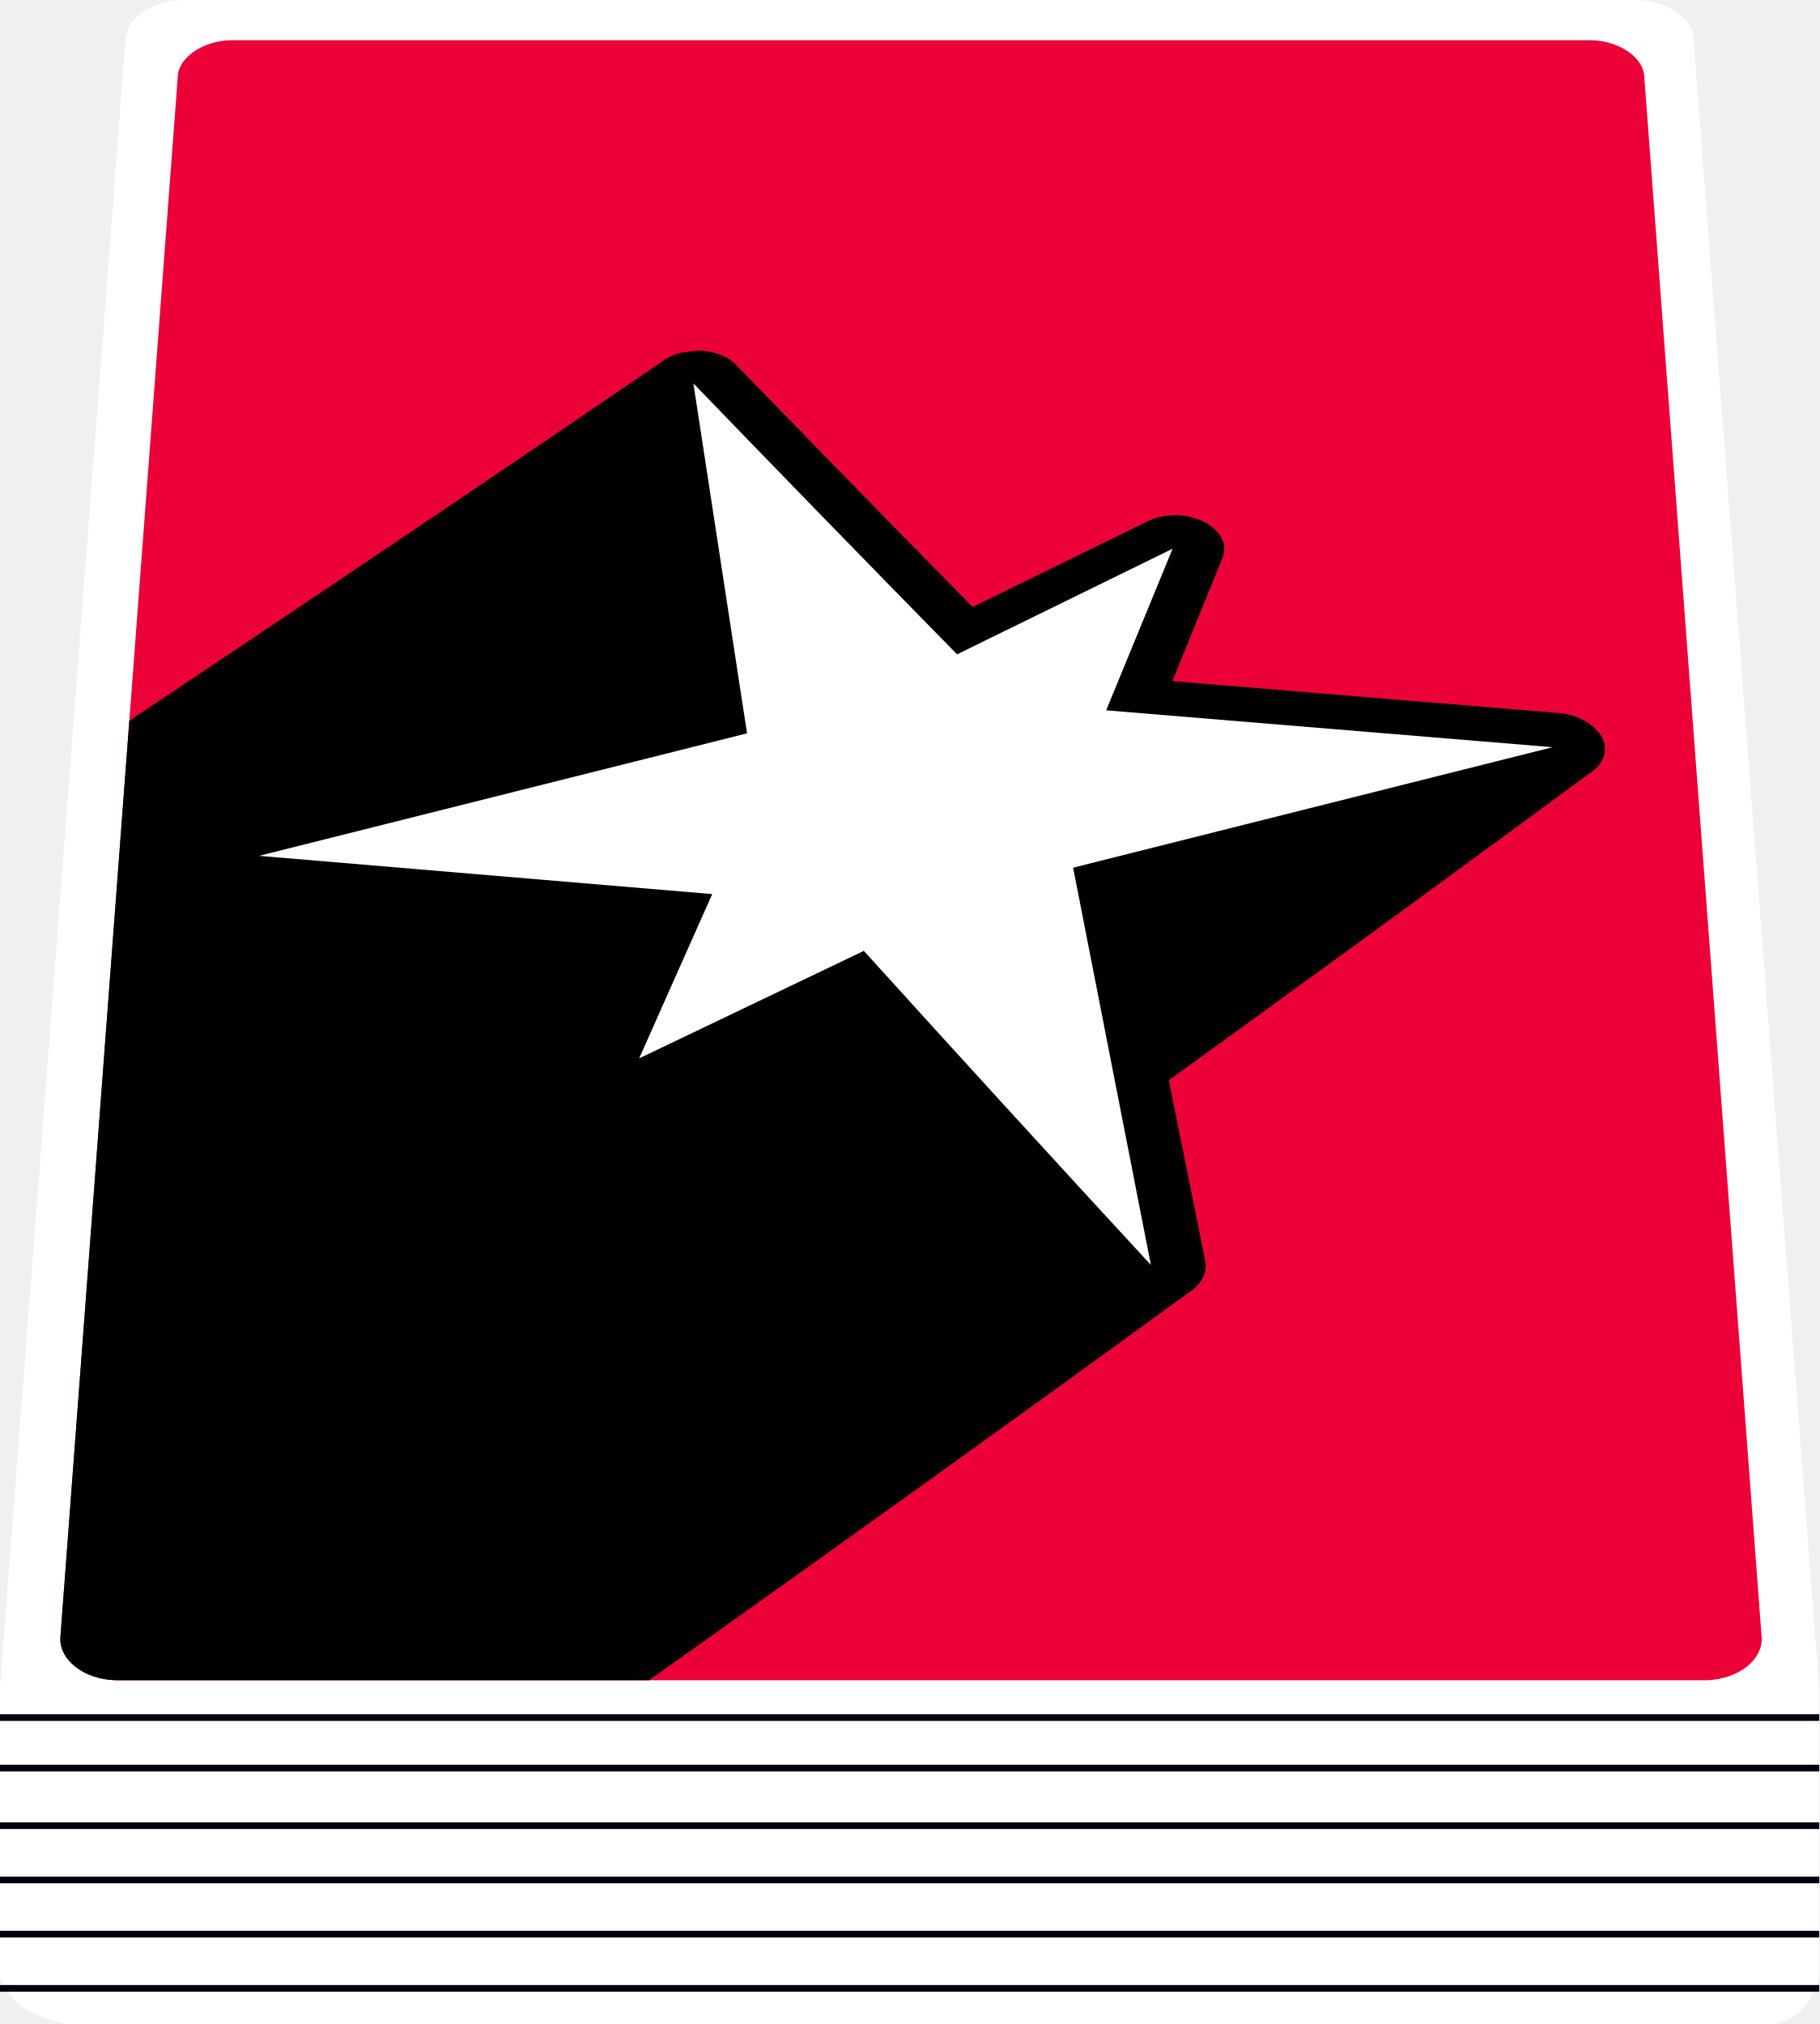
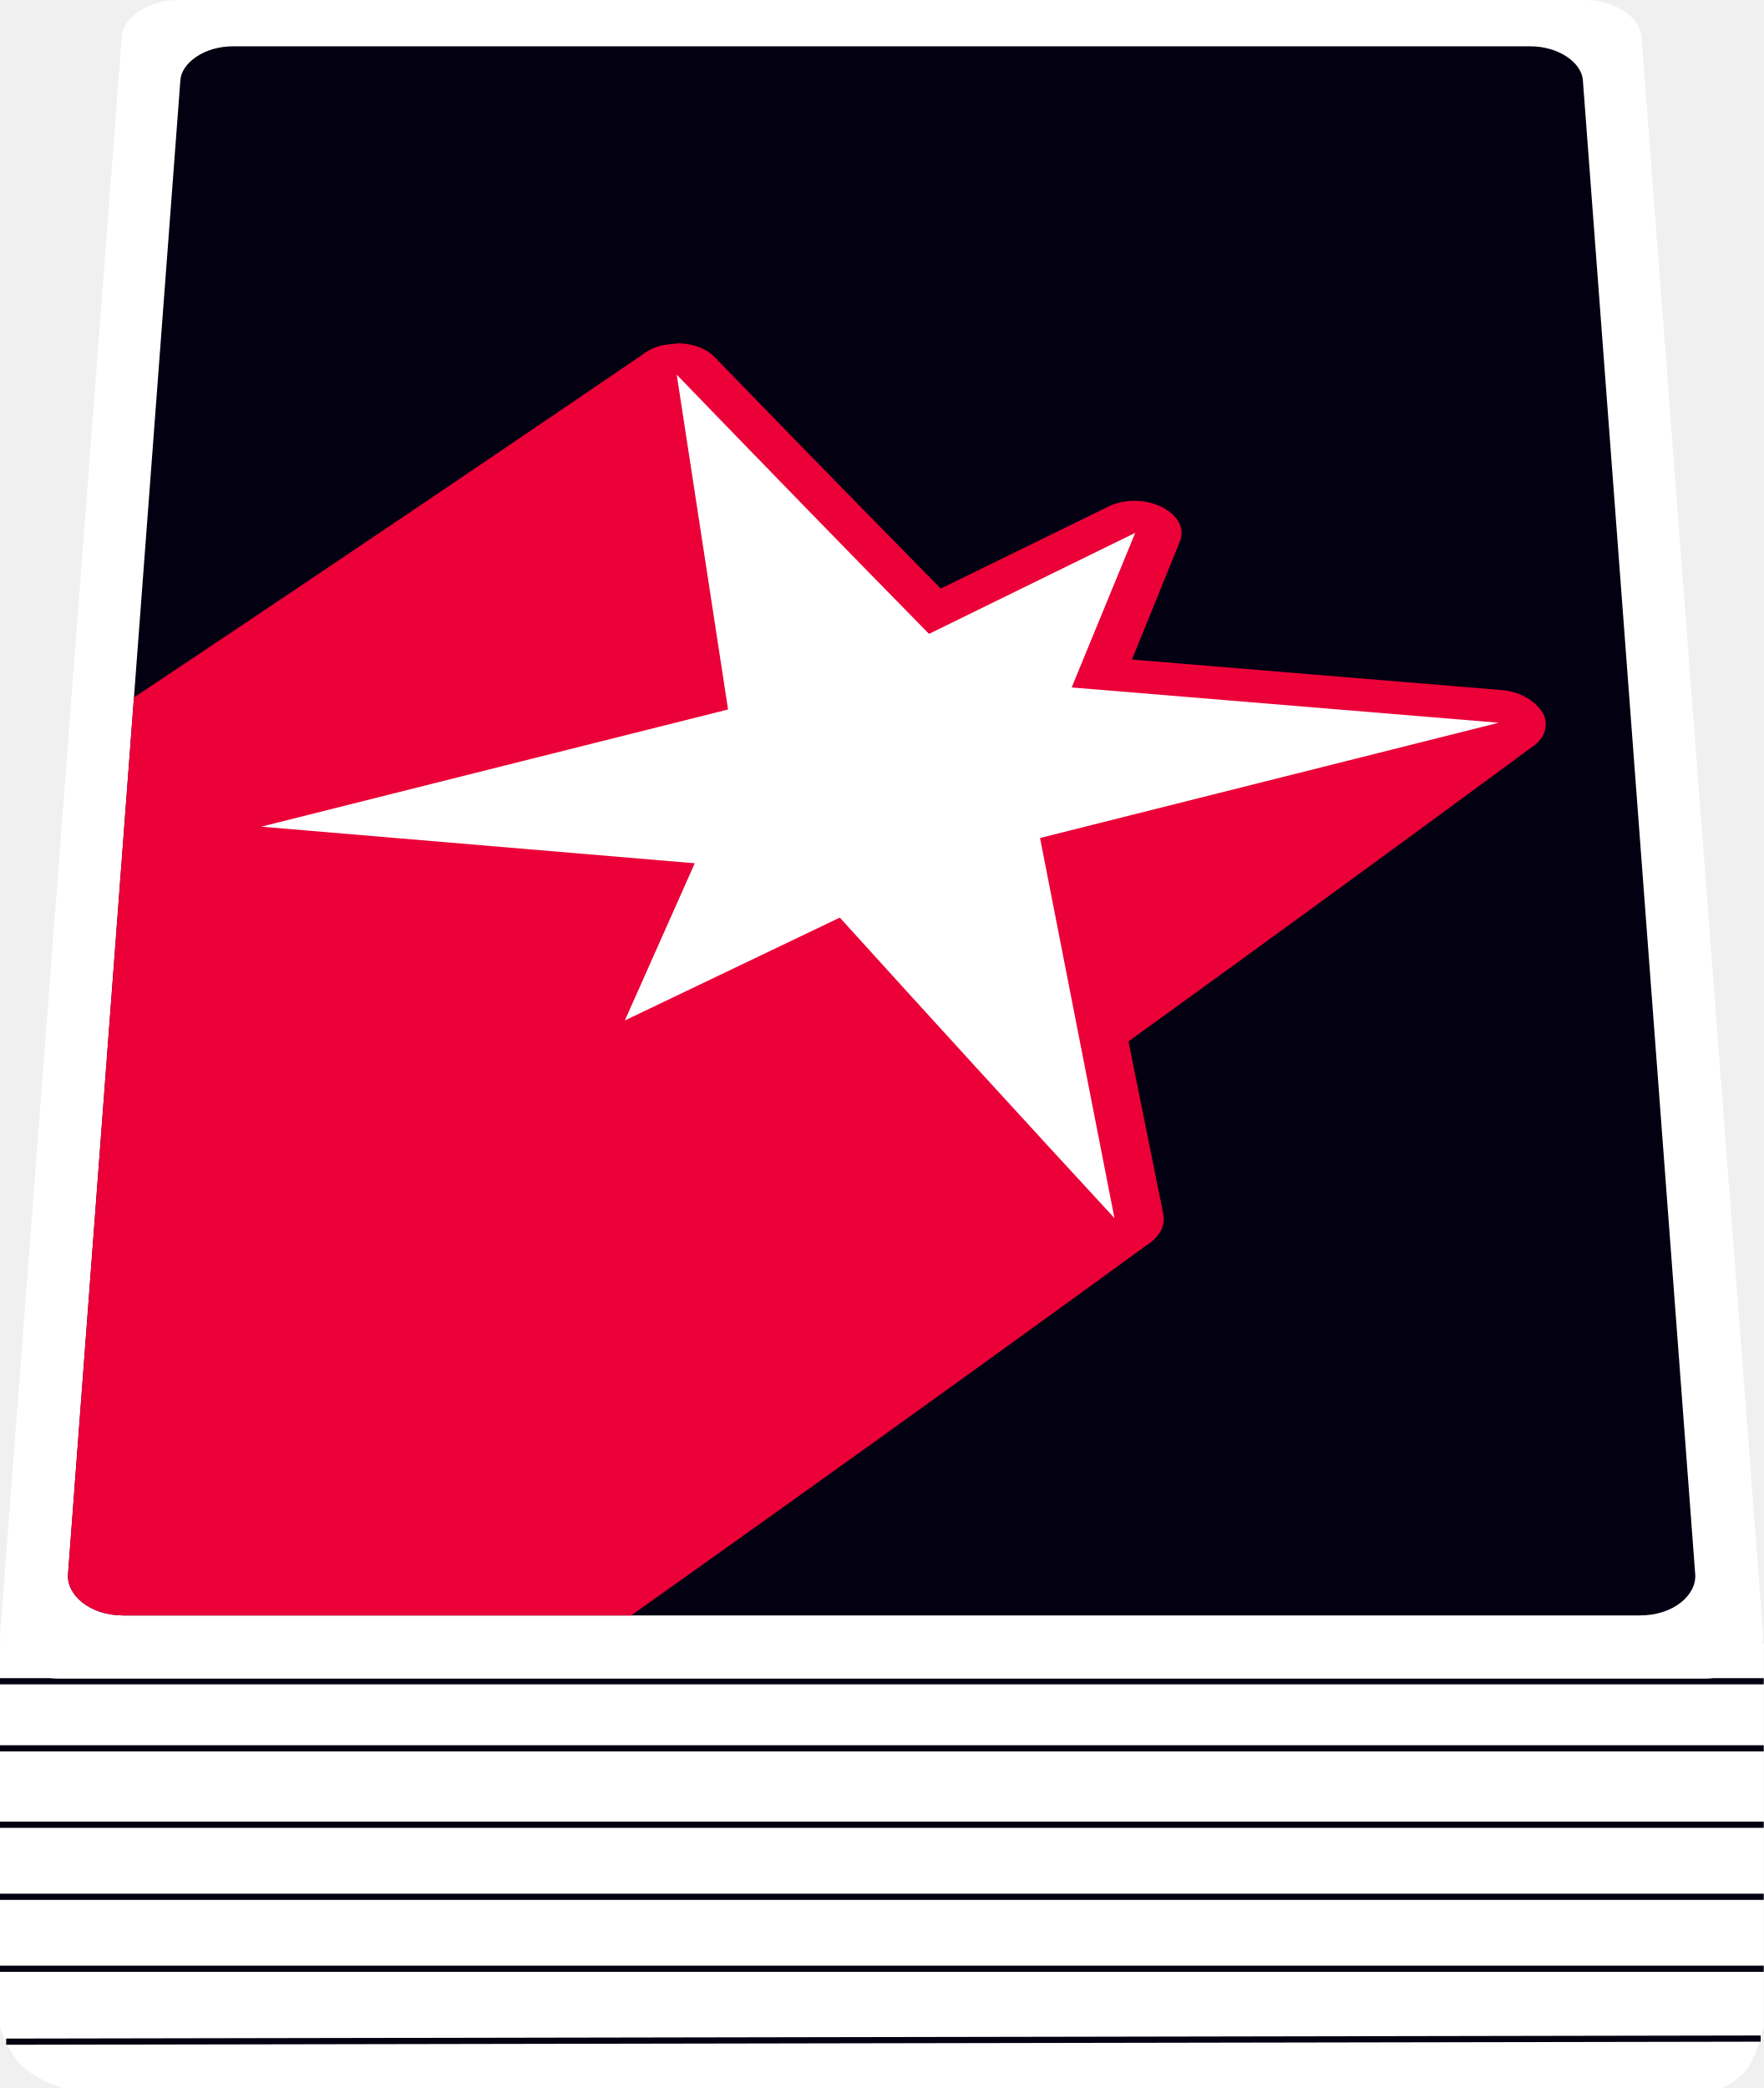
- <svg xmlns="http://www.w3.org/2000/svg" width="543" height="604" viewBox="0 0 543 604" fill="none">
-   <path fill-rule="evenodd" clip-rule="evenodd" d="M0.025 503.209C12.519 339.168 25.012 175.128 37.505 11.088C37.928 5.552 45.327 0 54.998 0H487.842C497.513 0 504.912 5.552 505.335 11.088C517.828 175.128 530.321 339.168 542.815 503.209C543.331 509.973 535.698 516.792 524.39 516.792H18.45C7.142 516.792 -0.491 509.973 0.025 503.209Z" fill="white" />
-   <path fill-rule="evenodd" clip-rule="evenodd" d="M18.023 488.557C29.709 333.204 41.394 177.853 53.079 22.5C53.474 17.258 60.395 12 69.44 12H474.285C483.331 12 490.251 17.258 490.646 22.5C502.332 177.853 514.017 333.204 525.703 488.557C526.185 494.963 519.045 501.42 508.469 501.42H35.256C24.68 501.42 17.541 494.963 18.023 488.557Z" fill="#EB0038" />
-   <path fill-rule="evenodd" clip-rule="evenodd" d="M18.023 488.556C24.878 397.394 31.733 306.232 38.588 215.071L38.787 214.957L40.499 213.818L42.235 212.659L43.934 211.52L45.773 210.294L47.456 209.176L49.211 208.003L50.896 206.873L54.36 204.558L56.184 203.339L57.833 202.236L59.658 201.015L61.332 199.902L63.077 198.733L64.753 197.609L66.558 196.399L68.253 195.269L69.967 194.121L71.648 192.99L73.463 191.774L75.126 190.664L76.861 189.501L78.527 188.381L80.323 187.175L82.007 186.051L83.71 184.908L85.382 183.781L87.187 182.57L88.84 181.465L90.566 180.306L92.22 179.19L93.95 178.023L95.721 176.838L97.375 175.731L99.036 174.609L100.829 173.403L102.473 172.301L104.186 171.149L105.834 170.035L107.551 168.874L109.312 167.694L110.957 166.592L112.608 165.473L114.392 164.273L116.027 163.176L119.393 160.895L121.141 159.722L122.785 158.619L124.459 157.49L126.101 156.376L127.873 155.179L129.499 154.088L131.192 152.943L132.806 151.849L134.583 150.647L136.217 149.549L137.883 148.423L139.514 147.315L141.277 146.123L142.893 145.034L144.577 143.896L146.179 142.805L147.947 141.609L149.515 140.547L151.266 139.363L152.849 138.29L154.587 137.111L156.216 136.012L157.881 134.885L159.473 133.8L161.231 132.607L162.845 131.519L164.494 130.4L166.103 129.302L167.832 128.128L169.452 127.034L171.107 125.911L172.689 124.829L174.438 123.643L176.043 122.558L177.68 121.444L179.28 120.351L180.999 119.181L182.611 118.091L184.254 116.974L185.83 115.896L187.567 114.714L189.149 113.641L190.744 112.55L192.421 111.403L194.05 110.295L195.72 109.162L197.325 108.072C199.018 106.721 201.069 105.806 203.153 105.266L208.117 104.643C209.1 104.643 215.528 104.643 219.659 108.887C254.692 145.025 284.569 175.379 290.237 181.137C307.672 172.605 325.106 164.072 342.542 155.539C345.036 154.312 347.897 153.754 350.661 153.754C351.355 153.754 355.305 153.754 359.121 155.658C360.004 156.099 367.476 159.833 364.733 166.648C359.778 178.854 354.824 191.06 349.869 203.266C388.368 206.444 426.866 209.622 465.366 212.8C472.228 213.36 477.83 217.798 478.747 221.839C479.979 227.273 474.95 230.399 474.268 230.823L471.071 233.169L469.477 234.341L467.93 235.485L466.303 236.688L464.648 237.902L463.155 239L461.501 240.223L459.895 241.402L458.257 242.602L456.735 243.72L455.1 244.927L453.48 246.118L451.822 247.329L450.32 248.432L448.656 249.66L447.041 250.844L445.391 252.048L443.861 253.171L442.216 254.383L440.585 255.579L438.919 256.795L437.407 257.902L435.734 259.135L434.107 260.323L432.448 261.533L430.909 262.661L429.198 263.911L427.652 265.044L424.415 267.41L422.731 268.648L421.108 269.833L419.415 271.064L417.877 272.186L416.212 273.409L414.56 274.614L412.872 275.84L411.343 276.955L409.647 278.198L408.016 279.389L406.313 280.625L404.764 281.753L403.088 282.98L401.428 284.189L398.134 286.575L394.843 288.983L393.13 290.224L391.571 291.357L389.885 292.588L388.159 293.837L386.56 294.995L384.947 296.173L383.242 297.415L381.588 298.615L379.867 299.862L378.298 300.999L376.602 302.235L374.865 303.488L373.257 304.651L371.633 305.834L369.918 307.082L368.256 308.286L366.52 309.538L364.943 310.679L363.237 311.92L361.545 313.146L359.829 314.381L358.237 315.534L356.51 316.786L354.838 317.996L353.094 319.252L351.507 320.398L349.788 321.644L348.789 322.416L359.622 376.126C360.813 382.011 355.317 385.397 354.57 385.856L351.117 388.357L349.395 389.607L345.967 392.108L344.178 393.402L342.566 394.572L340.779 395.875L339.044 397.133L337.274 398.412L335.633 399.603L333.865 400.891L332.115 402.159L330.325 403.45L328.703 404.625L326.905 405.933L325.159 407.195L323.378 408.479L321.725 409.676L319.948 410.968L318.186 412.242L316.386 413.537L314.754 414.718L312.945 416.032L311.189 417.299L309.397 418.587L307.734 419.788L305.886 421.122L304.215 422.329L300.719 424.85L298.899 426.169L297.146 427.432L295.318 428.744L293.655 429.941L291.857 431.243L290.072 432.527L288.249 433.833L286.596 435.022L284.766 436.347L283.003 437.614L281.164 438.932L279.491 440.133L277.679 441.44L275.886 442.729L274.051 444.041L272.33 445.272L270.589 446.527L268.772 447.837L266.922 449.16L265.237 450.367L263.416 451.679L261.551 453.009L259.825 454.243L258.081 455.497L256.239 456.82L254.453 458.101L252.592 459.427L250.898 460.639L249.065 461.956L247.188 463.292L245.451 464.531L241.843 467.12L240.047 468.403L238.173 469.736L236.469 470.953L234.625 472.275L232.797 473.579L230.944 474.896L229.223 476.125L227.358 477.459L225.551 478.747L223.666 480.085L221.952 481.307L220.095 482.633L218.258 483.944L216.392 485.265L214.661 486.499L212.784 487.838L210.967 489.132L209.07 490.475L207.344 491.701L203.671 494.31L201.752 495.674L200.01 496.913L198.122 498.258L196.292 499.556L194.385 500.905L193.722 501.419H35.251C24.678 501.419 17.541 494.961 18.023 488.556Z" fill="black" />
-   <path d="M320.235 258.933C327.97 298.453 335.705 337.973 343.442 377.494C315.424 347.135 284.579 313.37 257.787 283.755C235.436 294.451 213.085 305.148 190.734 315.844C198.002 299.5 205.269 283.156 212.537 266.812C167.461 263.008 122.386 259.204 77.311 255.399C125.85 243.214 174.388 231.028 222.928 218.843C217.591 184.032 212.254 149.222 206.917 114.411C231.496 139.885 260.12 169.302 285.605 195.265C307.046 184.758 328.487 174.251 349.928 163.744C343.319 179.819 336.71 195.895 330.101 211.972C374.501 215.64 418.899 219.31 463.299 222.98C415.611 234.964 367.922 246.948 320.235 258.933Z" fill="white" />
-   <path d="M542.9 504H0V590.364C3.555 597.679 7.477 601.036 19.161 604H530.126C537.685 601.431 540.016 598.122 542.9 590.364V504Z" fill="white" />
-   <path d="M542.9 512.55H0" stroke="#020011" stroke-width="2" />
-   <path d="M542.9 527.633H0" stroke="#020011" stroke-width="2" />
-   <path d="M542.9 544.814H0" stroke="#020011" stroke-width="2" />
-   <path d="M542.9 561.009H0" stroke="#020011" stroke-width="2" />
-   <path d="M542.9 577.19H0" stroke="#020011" stroke-width="2" />
-   <path d="M542.9 593.37H0" stroke="#020011" stroke-width="2" />
+ <svg xmlns="http://www.w3.org/2000/svg" width="571" height="676" viewBox="0 0 571 676" fill="none">
+   <path d="M571 532H0V656.364C3.739 666.898 7.864 671.732 20.153 676H557.565C565.515 672.3 567.967 667.536 571 656.364V532Z" fill="white" />
+   <path d="M571 544.311H0" stroke="#020011" stroke-width="2" />
+   <path d="M571 566.031H0" stroke="#020011" stroke-width="2" />
+   <path d="M571 590.771H0" stroke="#020011" stroke-width="2" />
+   <path d="M571 614.093H0" stroke="#020011" stroke-width="2" />
+   <path d="M571 637.394H0" stroke="#020011" stroke-width="2" />
+   <path d="M570 660L2 661" stroke="#020011" stroke-width="2" />
+   <path fill-rule="evenodd" clip-rule="evenodd" d="M0.026 529.165C13.165 356.663 26.302 184.162 39.44 11.659C39.884 5.839 47.665 0 57.835 0H513.005C523.175 0 530.956 5.839 531.4 11.659C544.538 184.162 557.675 356.663 570.814 529.165C571.356 536.278 563.329 543.448 551.439 543.448H19.401C7.511 543.448 -0.516 536.278 0.026 529.165Z" fill="white" />
+   <path fill-rule="evenodd" clip-rule="evenodd" d="M22.024 509.648C34.15 348.398 46.275 187.149 58.4 25.899C58.81 20.458 65.991 15 75.377 15H495.463C504.849 15 512.03 20.458 512.44 25.899C524.565 187.149 536.69 348.398 548.816 509.648C549.316 516.297 541.908 523 530.934 523H39.906C28.932 523 21.524 516.297 22.024 509.648Z" fill="#020011" />
+   <path fill-rule="evenodd" clip-rule="evenodd" d="M22.024 509.648C29.139 415.026 36.255 320.403 43.37 225.781L43.576 225.663L45.353 224.481L47.155 223.278L48.919 222.095L50.827 220.823L52.574 219.662L54.396 218.445L56.145 217.272L59.74 214.869L61.634 213.604L63.345 212.459L65.24 211.192L66.977 210.036L68.788 208.823L70.528 207.656L72.402 206.4L74.161 205.228L75.94 204.036L77.685 202.862L79.569 201.6L81.295 200.448L83.096 199.241L84.825 198.078L86.689 196.826L88.437 195.66L90.205 194.473L91.94 193.303L93.814 192.046L95.529 190.899L97.321 189.697L99.038 188.538L100.833 187.327L102.672 186.097L104.388 184.948L106.112 183.783L107.974 182.531L109.68 181.388L111.458 180.192L113.169 179.036L114.951 177.831L116.779 176.606L118.486 175.462L120.2 174.3L122.051 173.055L123.748 171.916L127.242 169.549L129.057 168.331L130.763 167.186L132.501 166.014L134.205 164.858L136.044 163.616L137.732 162.483L139.489 161.295L141.164 160.159L143.009 158.912L144.705 157.772L146.434 156.603L148.127 155.453L149.957 154.216L151.634 153.086L153.382 151.904L155.045 150.772L156.88 149.53L158.508 148.428L160.325 147.199L161.968 146.086L163.772 144.862L165.463 143.721L167.191 142.551L168.844 141.425L170.668 140.187L172.344 139.057L174.055 137.896L175.725 136.756L177.52 135.538L179.202 134.402L180.919 133.237L182.562 132.114L184.377 130.882L186.043 129.756L187.742 128.6L189.403 127.465L191.187 126.251L192.86 125.12L194.566 123.96L196.201 122.841L198.004 121.615L199.646 120.501L201.302 119.368L203.043 118.178L204.733 117.028L206.467 115.852L208.133 114.72C209.89 113.318 212.019 112.368 214.182 111.808L219.334 111.161C220.355 111.161 227.027 111.161 231.315 115.566C267.677 153.076 298.689 184.582 304.572 190.559C322.669 181.703 340.765 172.846 358.862 163.989C361.451 162.716 364.421 162.137 367.29 162.137C368.01 162.137 372.11 162.137 376.071 164.113C376.987 164.571 384.743 168.446 381.896 175.52C376.753 188.189 371.611 200.859 366.468 213.528C406.428 216.827 446.388 220.125 486.349 223.424C493.472 224.005 499.286 228.612 500.238 232.806C501.517 238.446 496.297 241.691 495.589 242.131L492.271 244.566L490.616 245.783L489.01 246.97L487.322 248.219L485.604 249.479L484.054 250.619L482.337 251.888L480.67 253.112L478.97 254.357L477.391 255.518L475.693 256.771L474.012 258.007L472.291 259.264L470.732 260.409L469.005 261.683L467.328 262.912L465.616 264.162L464.028 265.328L462.32 266.586L460.627 267.827L458.898 269.089L457.329 270.238L455.592 271.518L453.904 272.751L452.182 274.007L450.584 275.178L448.808 276.475L447.203 277.651L443.844 280.107L442.096 281.392L440.411 282.622L438.654 283.9L437.057 285.065L435.329 286.334L433.614 287.585L431.862 288.857L430.275 290.015L428.515 291.305L426.822 292.541L425.054 293.824L423.447 294.995L421.707 296.268L419.984 297.523L416.565 300L413.149 302.499L411.371 303.787L409.753 304.963L408.003 306.241L406.211 307.537L404.552 308.739L402.877 309.962L401.108 311.251L399.391 312.497L397.604 313.791L395.976 314.971L394.215 316.254L392.413 317.555L390.743 318.762L389.058 319.99L387.278 321.285L385.553 322.535L383.751 323.834L382.114 325.019L380.343 326.307L378.587 327.579L376.806 328.861L375.153 330.058L373.361 331.358L371.625 332.614L369.815 333.917L368.168 335.107L366.384 336.4L365.347 337.201L376.591 392.95C377.827 399.059 372.122 402.573 371.347 403.05L367.763 405.646L365.976 406.943L362.418 409.539L360.561 410.882L358.887 412.097L357.033 413.449L355.232 414.755L353.395 416.082L351.691 417.319L349.856 418.655L348.04 419.972L346.182 421.312L344.498 422.531L342.632 423.889L340.82 425.199L338.971 426.532L337.255 427.774L335.411 429.115L333.582 430.437L331.714 431.782L330.02 433.007L328.142 434.371L326.319 435.686L324.459 437.023L322.733 438.27L320.815 439.654L319.081 440.907L315.452 443.524L313.563 444.893L311.743 446.204L309.846 447.566L308.12 448.808L306.253 450.16L304.401 451.492L302.508 452.848L300.793 454.082L298.893 455.457L297.063 456.773L295.154 458.141L293.418 459.387L291.537 460.744L289.676 462.082L287.771 463.443L285.985 464.721L284.178 466.024L282.292 467.384L280.372 468.757L278.623 470.01L276.733 471.371L274.797 472.752L273.005 474.033L271.195 475.334L269.283 476.708L267.429 478.037L265.498 479.414L263.739 480.672L261.837 482.039L259.889 483.425L258.086 484.711L254.341 487.399L252.477 488.73L250.531 490.114L248.763 491.377L246.849 492.749L244.951 494.103L243.028 495.47L241.242 496.745L239.306 498.13L237.43 499.467L235.474 500.856L233.695 502.124L231.767 503.501L229.86 504.861L227.924 506.232L226.127 507.513L224.179 508.903L222.293 510.246L220.324 511.64L218.532 512.913L214.72 515.621L212.728 517.037L210.92 518.323L208.96 519.719L207.061 521.066L205.081 522.466L204.393 523H39.906C28.932 523 21.524 516.297 22.024 509.648Z" fill="#EB0038" />
+   <path d="M336.708 271.308C344.737 312.328 352.766 353.349 360.796 394.37C331.715 362.858 299.699 327.812 271.89 297.072C248.69 308.174 225.491 319.277 202.291 330.379C209.835 313.415 217.378 296.451 224.922 279.486C178.135 275.538 131.349 271.589 84.562 267.64C134.944 254.992 185.325 242.344 235.707 229.696C230.168 193.564 224.628 157.432 219.089 121.3C244.601 147.741 274.311 178.274 300.764 205.223C323.019 194.317 345.274 183.411 367.529 172.505C360.669 189.191 353.809 205.877 346.949 222.564C393.034 226.372 439.118 230.181 485.203 233.99C435.705 246.429 386.206 258.868 336.708 271.308Z" fill="white" />
</svg>
